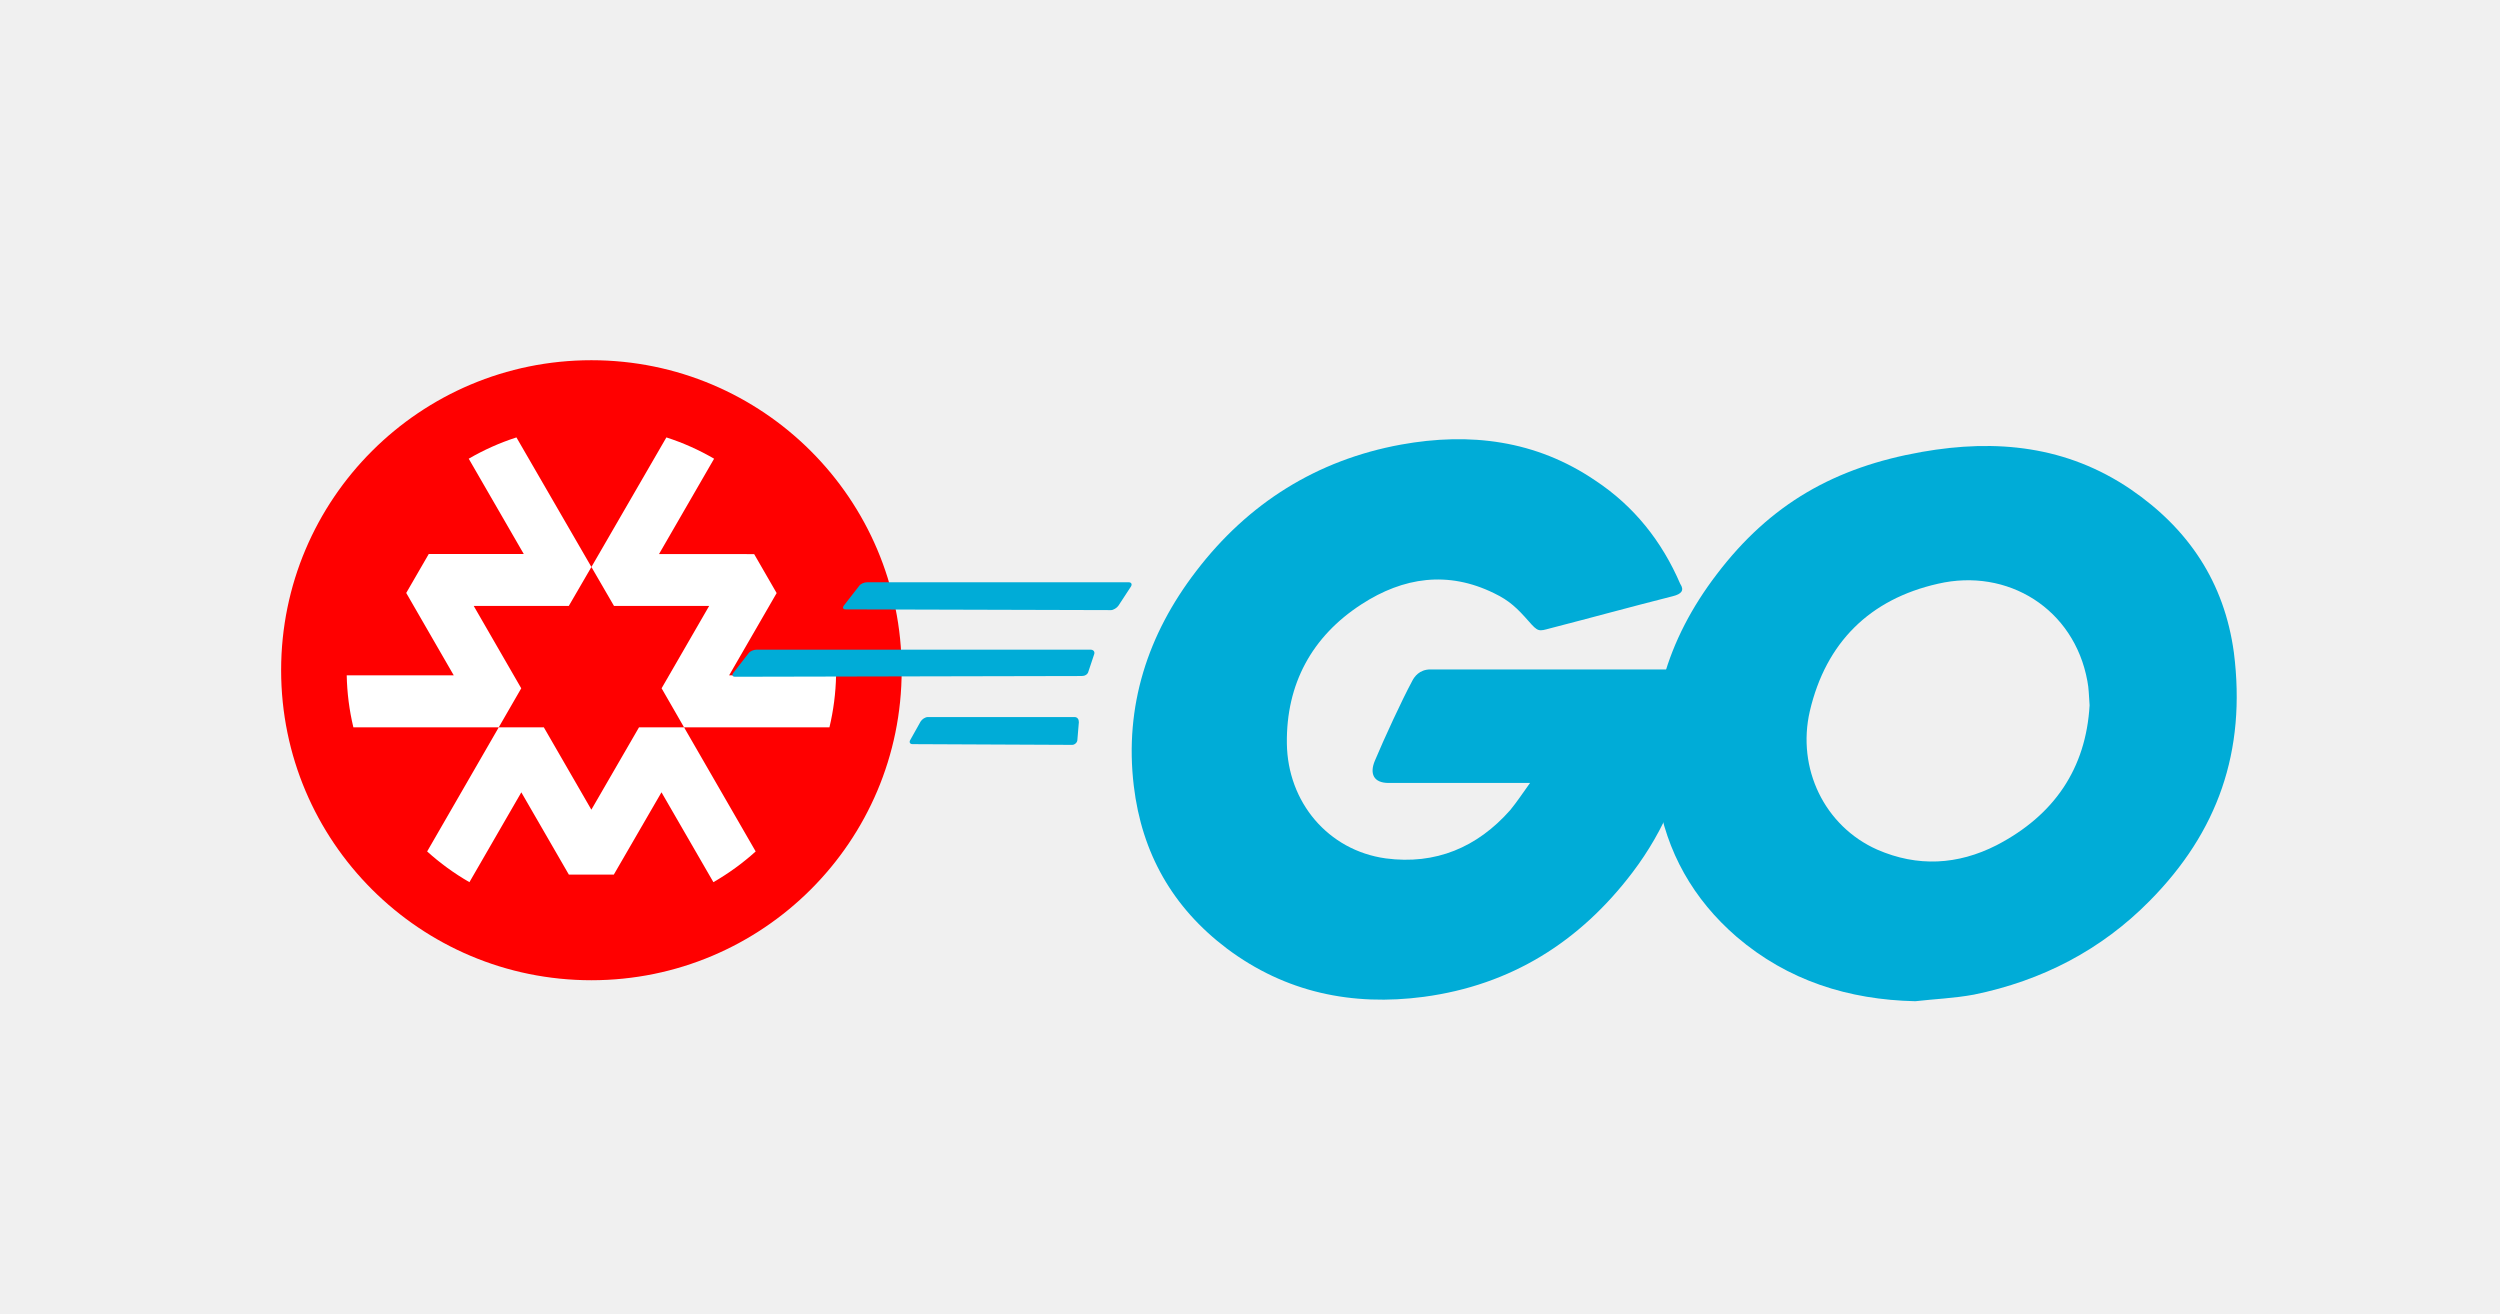
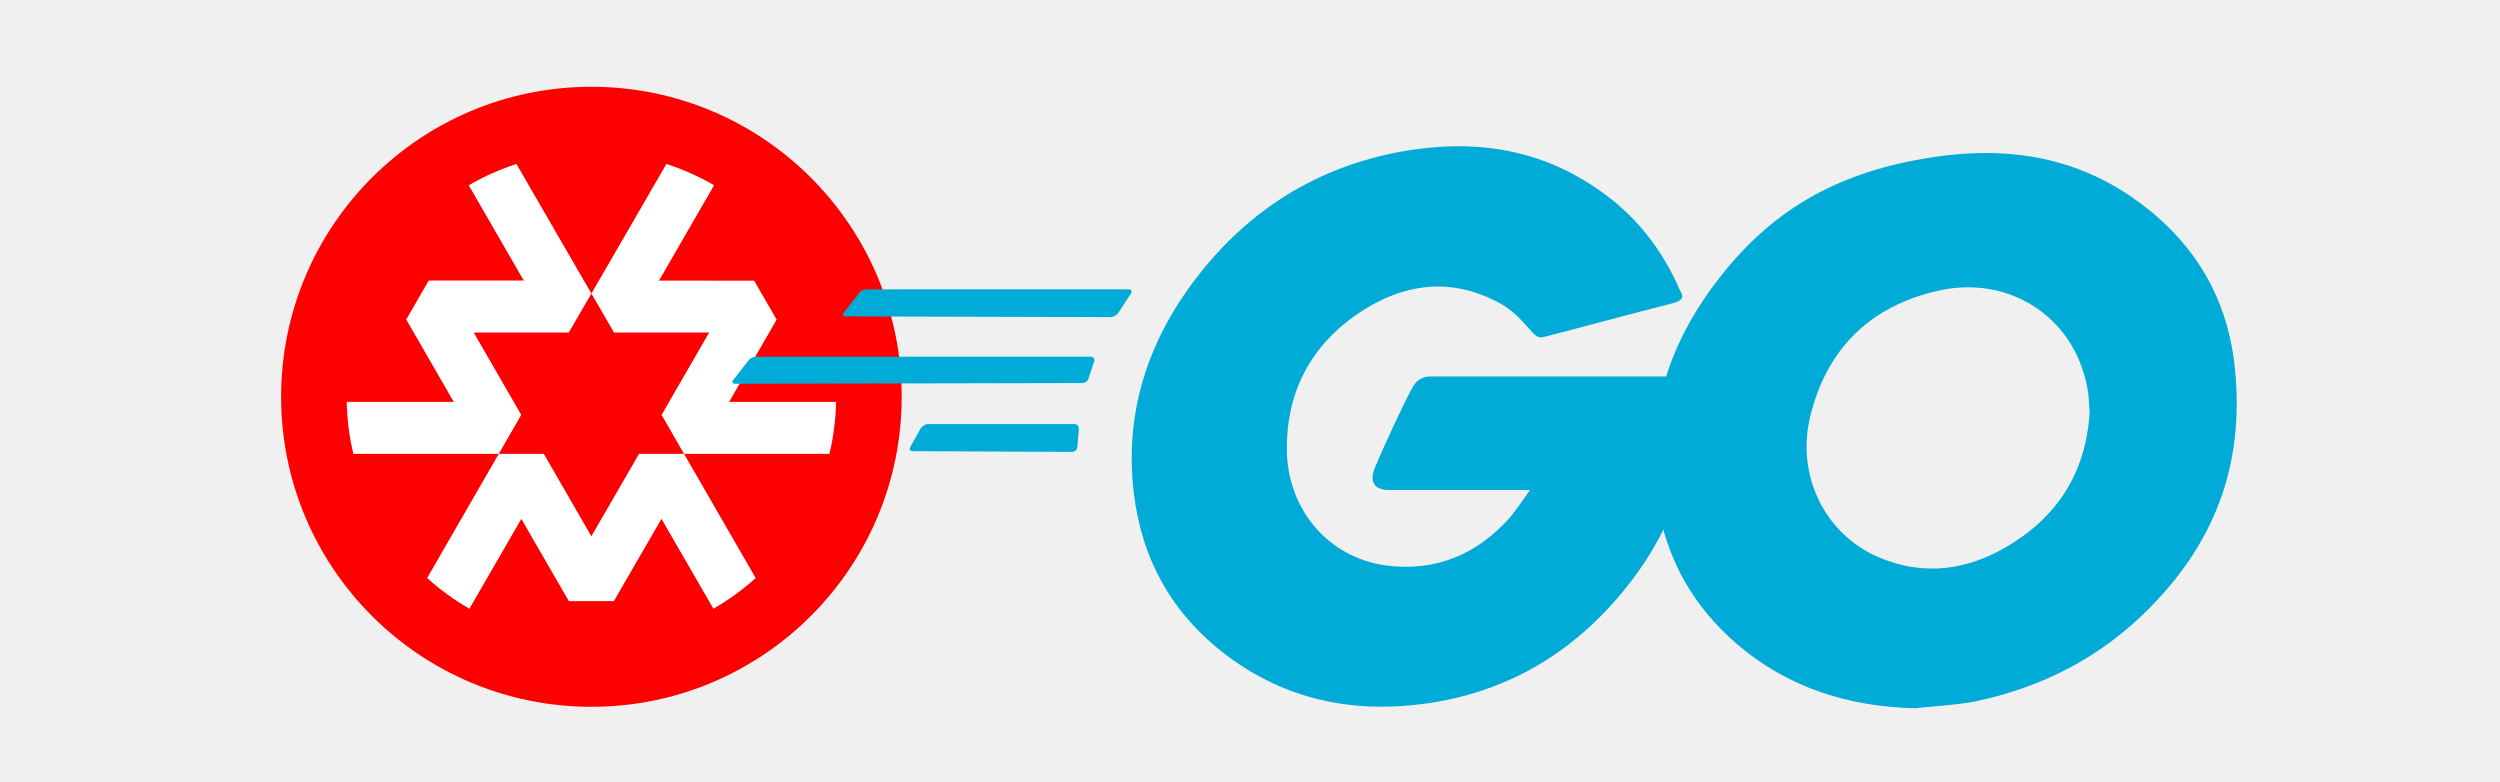
- <svg xmlns="http://www.w3.org/2000/svg" viewBox="0 0 1024 538">
+ <svg xmlns="http://www.w3.org/2000/svg" viewBox="0 0 1024 320">
  <style type="text/css">
		.st0 {
			fill: #00ACD7;
		}
	</style>
-   <g fill="none" fill-rule="evenodd" transform="scale(7) translate(15.5,21)">
+   <g fill="none" fill-rule="evenodd" transform="scale(7) translate(15.5,5)">
    <path d="M19.106.078C9.079.078.95 8.2.95 18.218c0 10.02 8.129 18.14 18.156 18.14s18.155-8.12 18.155-18.14C37.261 8.2 29.133.078 19.106.078" fill="red" />
    <path d="M27.165 18.515l2.78-4.812-1.316-2.28-5.567-.004 3.223-5.578c-.877-.51-1.81-.93-2.792-1.246l-4.387 7.582 1.322 2.28h5.567l-2.782 4.818 1.314 2.284h8.507c.234-.978.368-2 .389-3.044h-6.258zM17.785 30.175h2.633l2.788-4.814 3.038 5.258a14.407 14.407 0 002.474-1.797l-4.191-7.263h-2.636l-2.788 4.819-2.781-4.819h-2.638l-4.19 7.263a14.424 14.424 0 002.474 1.798l3.037-5.257 2.78 4.812zM15 19.276l-2.78-4.819h5.562l1.324-2.28-4.387-7.582c-.982.316-1.916.737-2.792 1.246l3.221 5.576h-5.56L8.27 13.696l2.78 4.819H4.788a14.31 14.31 0 00.389 3.044h8.506L15 19.276z" fill="#FFF" />
  </g>
-   <g transform="scale(3) translate(100,60) ">
+   <g transform="scale(3) translate(100,20) ">
    <g>
      <path class="st0" d="M15.5,23.2c-0.4,0-0.5-0.2-0.3-0.5l2.1-2.7c0.2-0.3,0.7-0.5,1.1-0.5h35.7c0.4,0,0.5,0.3,0.3,0.6l-1.7,2.6 c-0.2,0.3-0.7,0.6-1,0.6L15.5,23.2z" />
    </g>
    <g>
      <path class="st0" d="M0.4,32.4c-0.4,0-0.5-0.2-0.3-0.5l2.1-2.7c0.2-0.3,0.7-0.5,1.1-0.5h45.6c0.4,0,0.6,0.3,0.5,0.6l-0.8,2.4      c-0.1,0.4-0.5,0.6-0.9,0.6L0.4,32.4z" />
    </g>
    <g>
      <path class="st0" d="M24.6,41.6c-0.4,0-0.5-0.3-0.3-0.6l1.4-2.5c0.2-0.3,0.6-0.6,1-0.6h20c0.4,0,0.6,0.3,0.6,0.7L47.1,41      c0,0.4-0.4,0.7-0.7,0.7L24.6,41.6z" />
    </g>
    <g>
      <g>
        <path class="st0" d="M128.4,21.4c-6.3,1.6-10.6,2.8-16.8,4.4c-1.5,0.4-1.6,0.5-2.9-1c-1.5-1.7-2.6-2.8-4.7-3.8       c-6.3-3.1-12.4-2.2-18.1,1.5c-6.8,4.4-10.3,10.9-10.2,19c0.1,8,5.6,14.6,13.5,15.7c6.8,0.9,12.5-1.5,17-6.6       c0.9-1.1,1.7-2.3,2.7-3.7c-3.6,0-8.1,0-19.3,0c-2.1,0-2.6-1.3-1.9-3c1.3-3.1,3.7-8.3,5.1-10.9c0.3-0.6,1-1.6,2.5-1.6       c5.1,0,23.9,0,36.4,0c-0.2,2.7-0.2,5.4-0.6,8.1c-1.1,7.2-3.8,13.8-8.2,19.6c-7.2,9.5-16.6,15.4-28.5,17       c-9.8,1.3-18.9-0.6-26.9-6.6c-7.4-5.6-11.6-13-12.7-22.2c-1.3-10.9,1.9-20.7,8.5-29.3c7.1-9.3,16.5-15.2,28-17.3       c9.4-1.7,18.4-0.6,26.5,4.9c5.3,3.5,9.1,8.3,11.6,14.1C130,20.6,129.6,21.1,128.4,21.4z" />
      </g>
      <g>
        <path class="st0" d="M161.5,76.7c-9.1-0.2-17.4-2.8-24.4-8.8c-5.9-5.1-9.6-11.6-10.8-19.3c-1.8-11.3,1.3-21.3,8.1-30.2       c7.3-9.6,16.1-14.6,28-16.7c10.2-1.8,19.8-0.8,28.5,5.1c7.9,5.4,12.8,12.7,14.1,22.3c1.7,13.5-2.2,24.5-11.5,33.9       c-6.6,6.7-14.7,10.9-24,12.8C166.8,76.3,164.1,76.4,161.5,76.7z M185.3,36.3c-0.1-1.3-0.1-2.3-0.3-3.3       c-1.8-9.9-10.9-15.5-20.4-13.3c-9.3,2.1-15.3,8-17.5,17.4c-1.8,7.8,2,15.7,9.2,18.9c5.5,2.4,11,2.1,16.3-0.6       C180.5,51.3,184.8,44.9,185.3,36.3z" />
      </g>
    </g>
  </g>
</svg>
